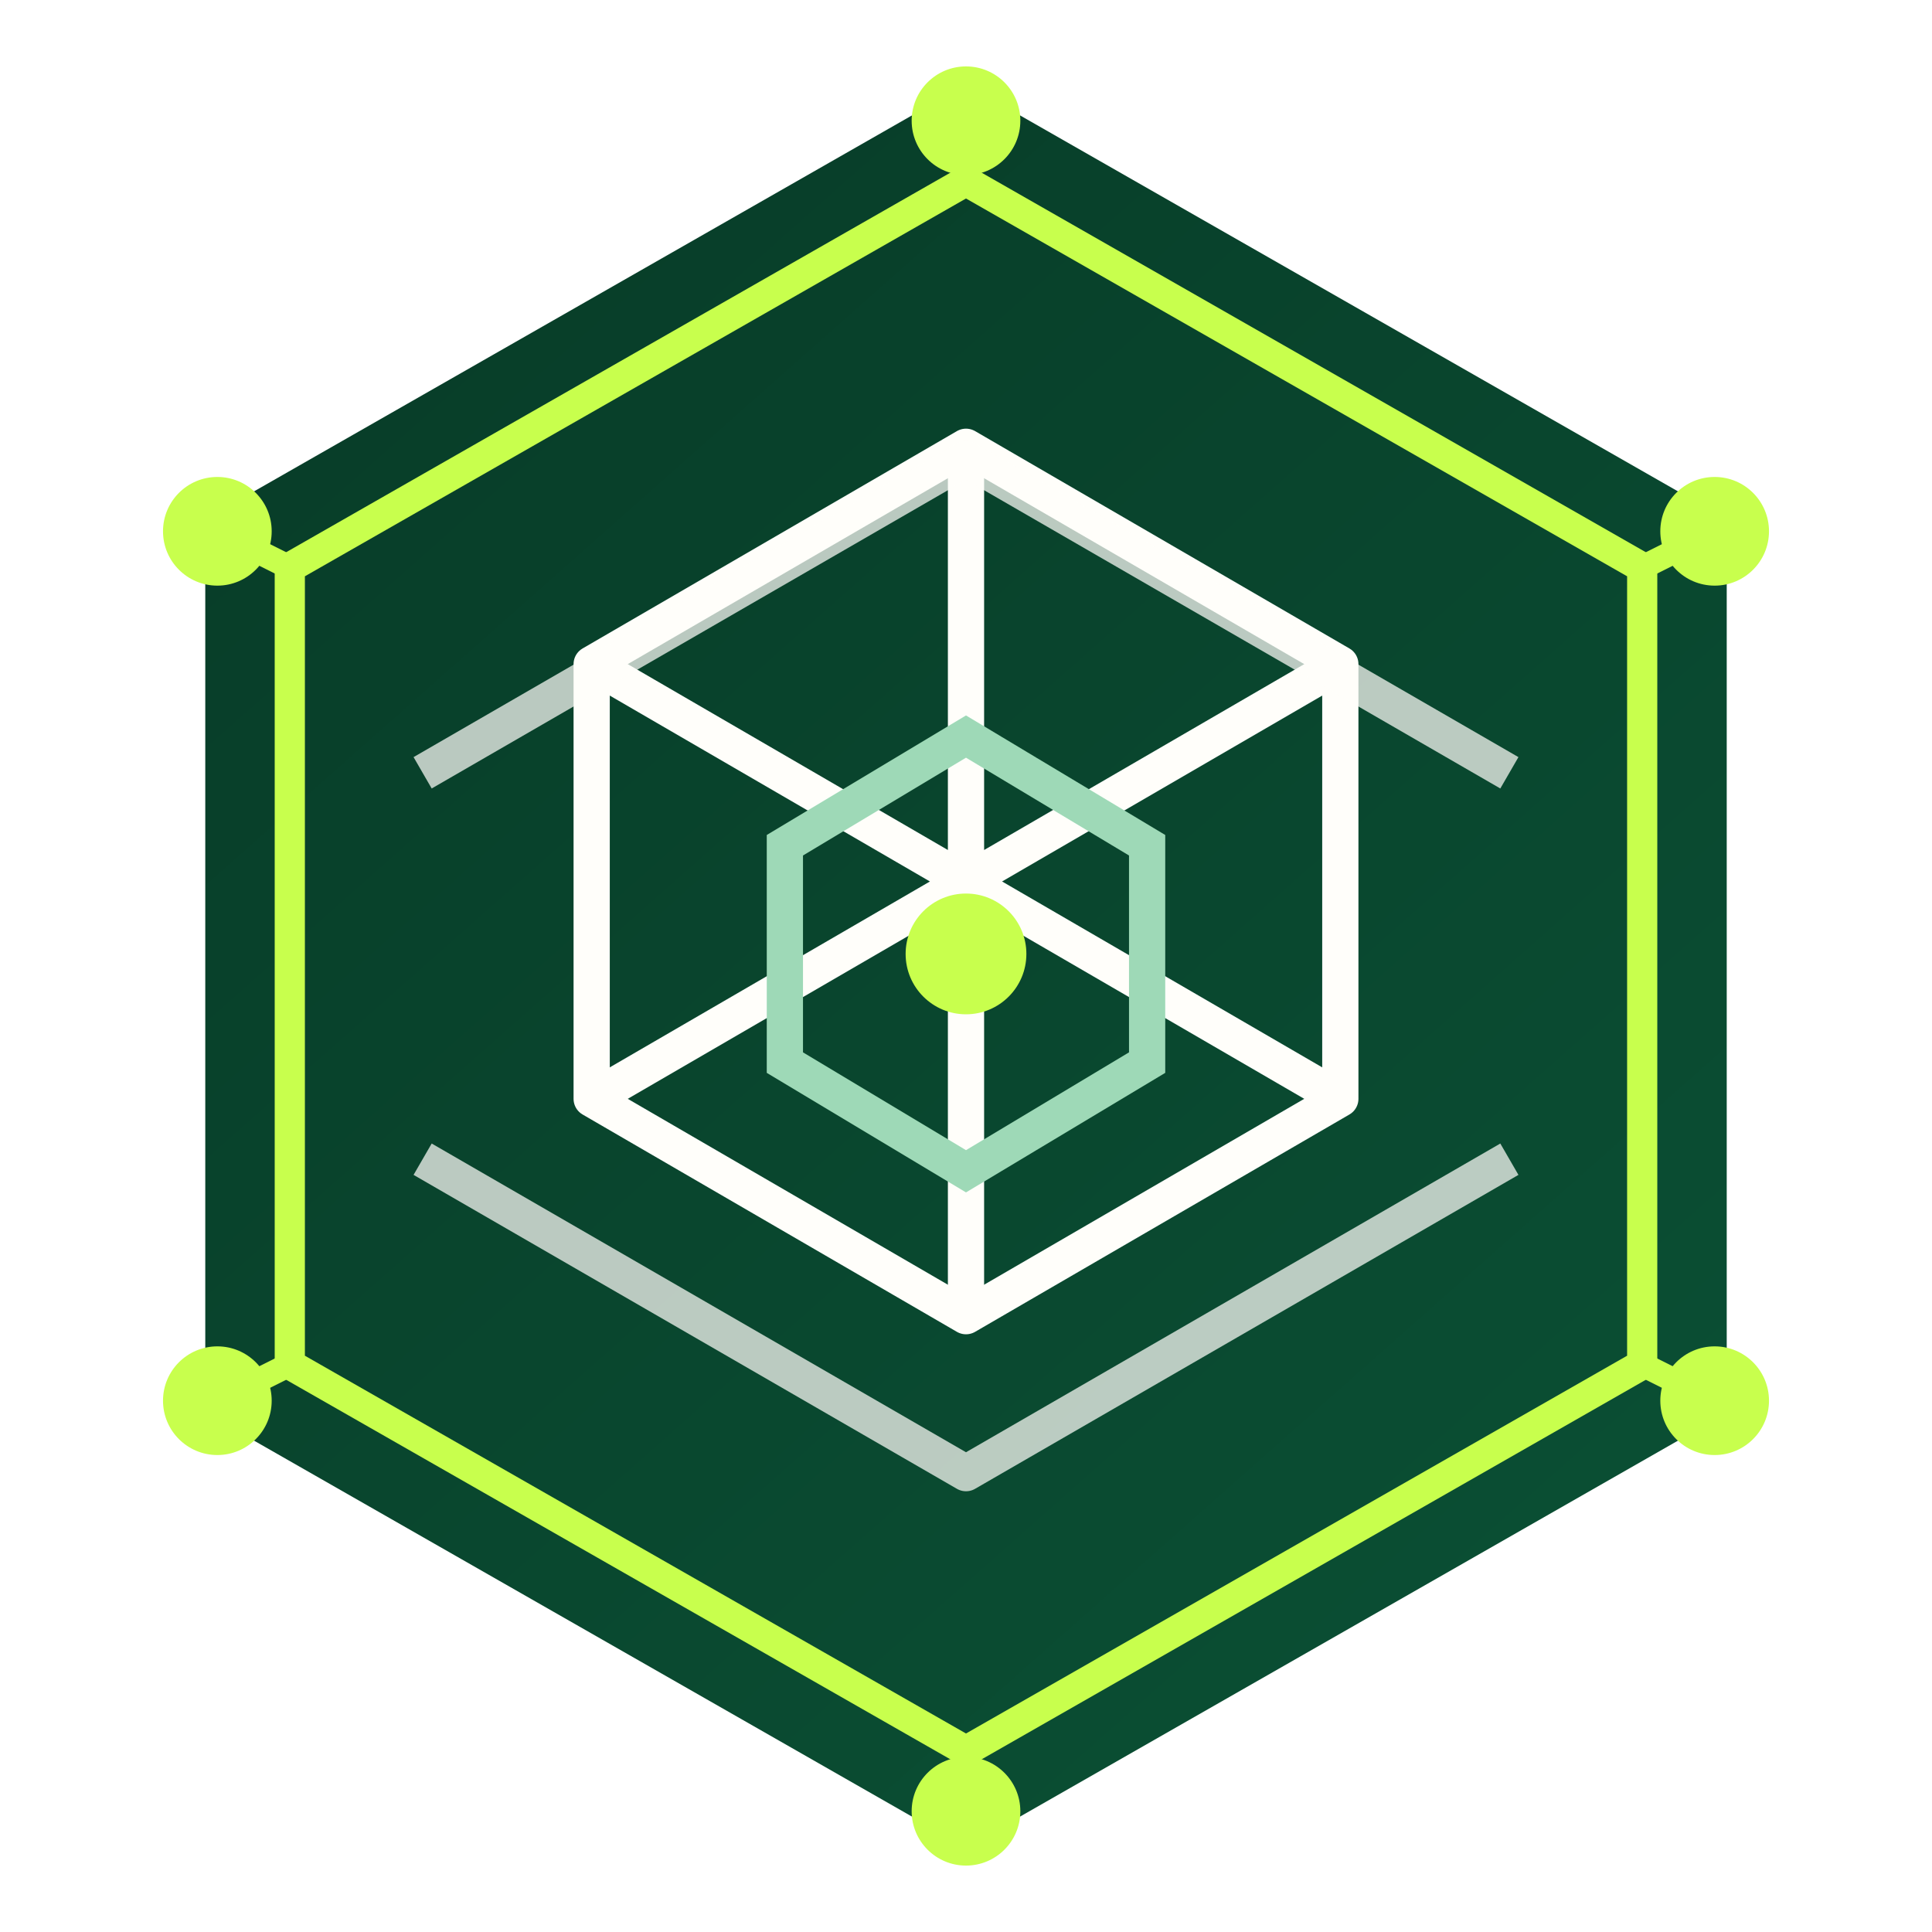
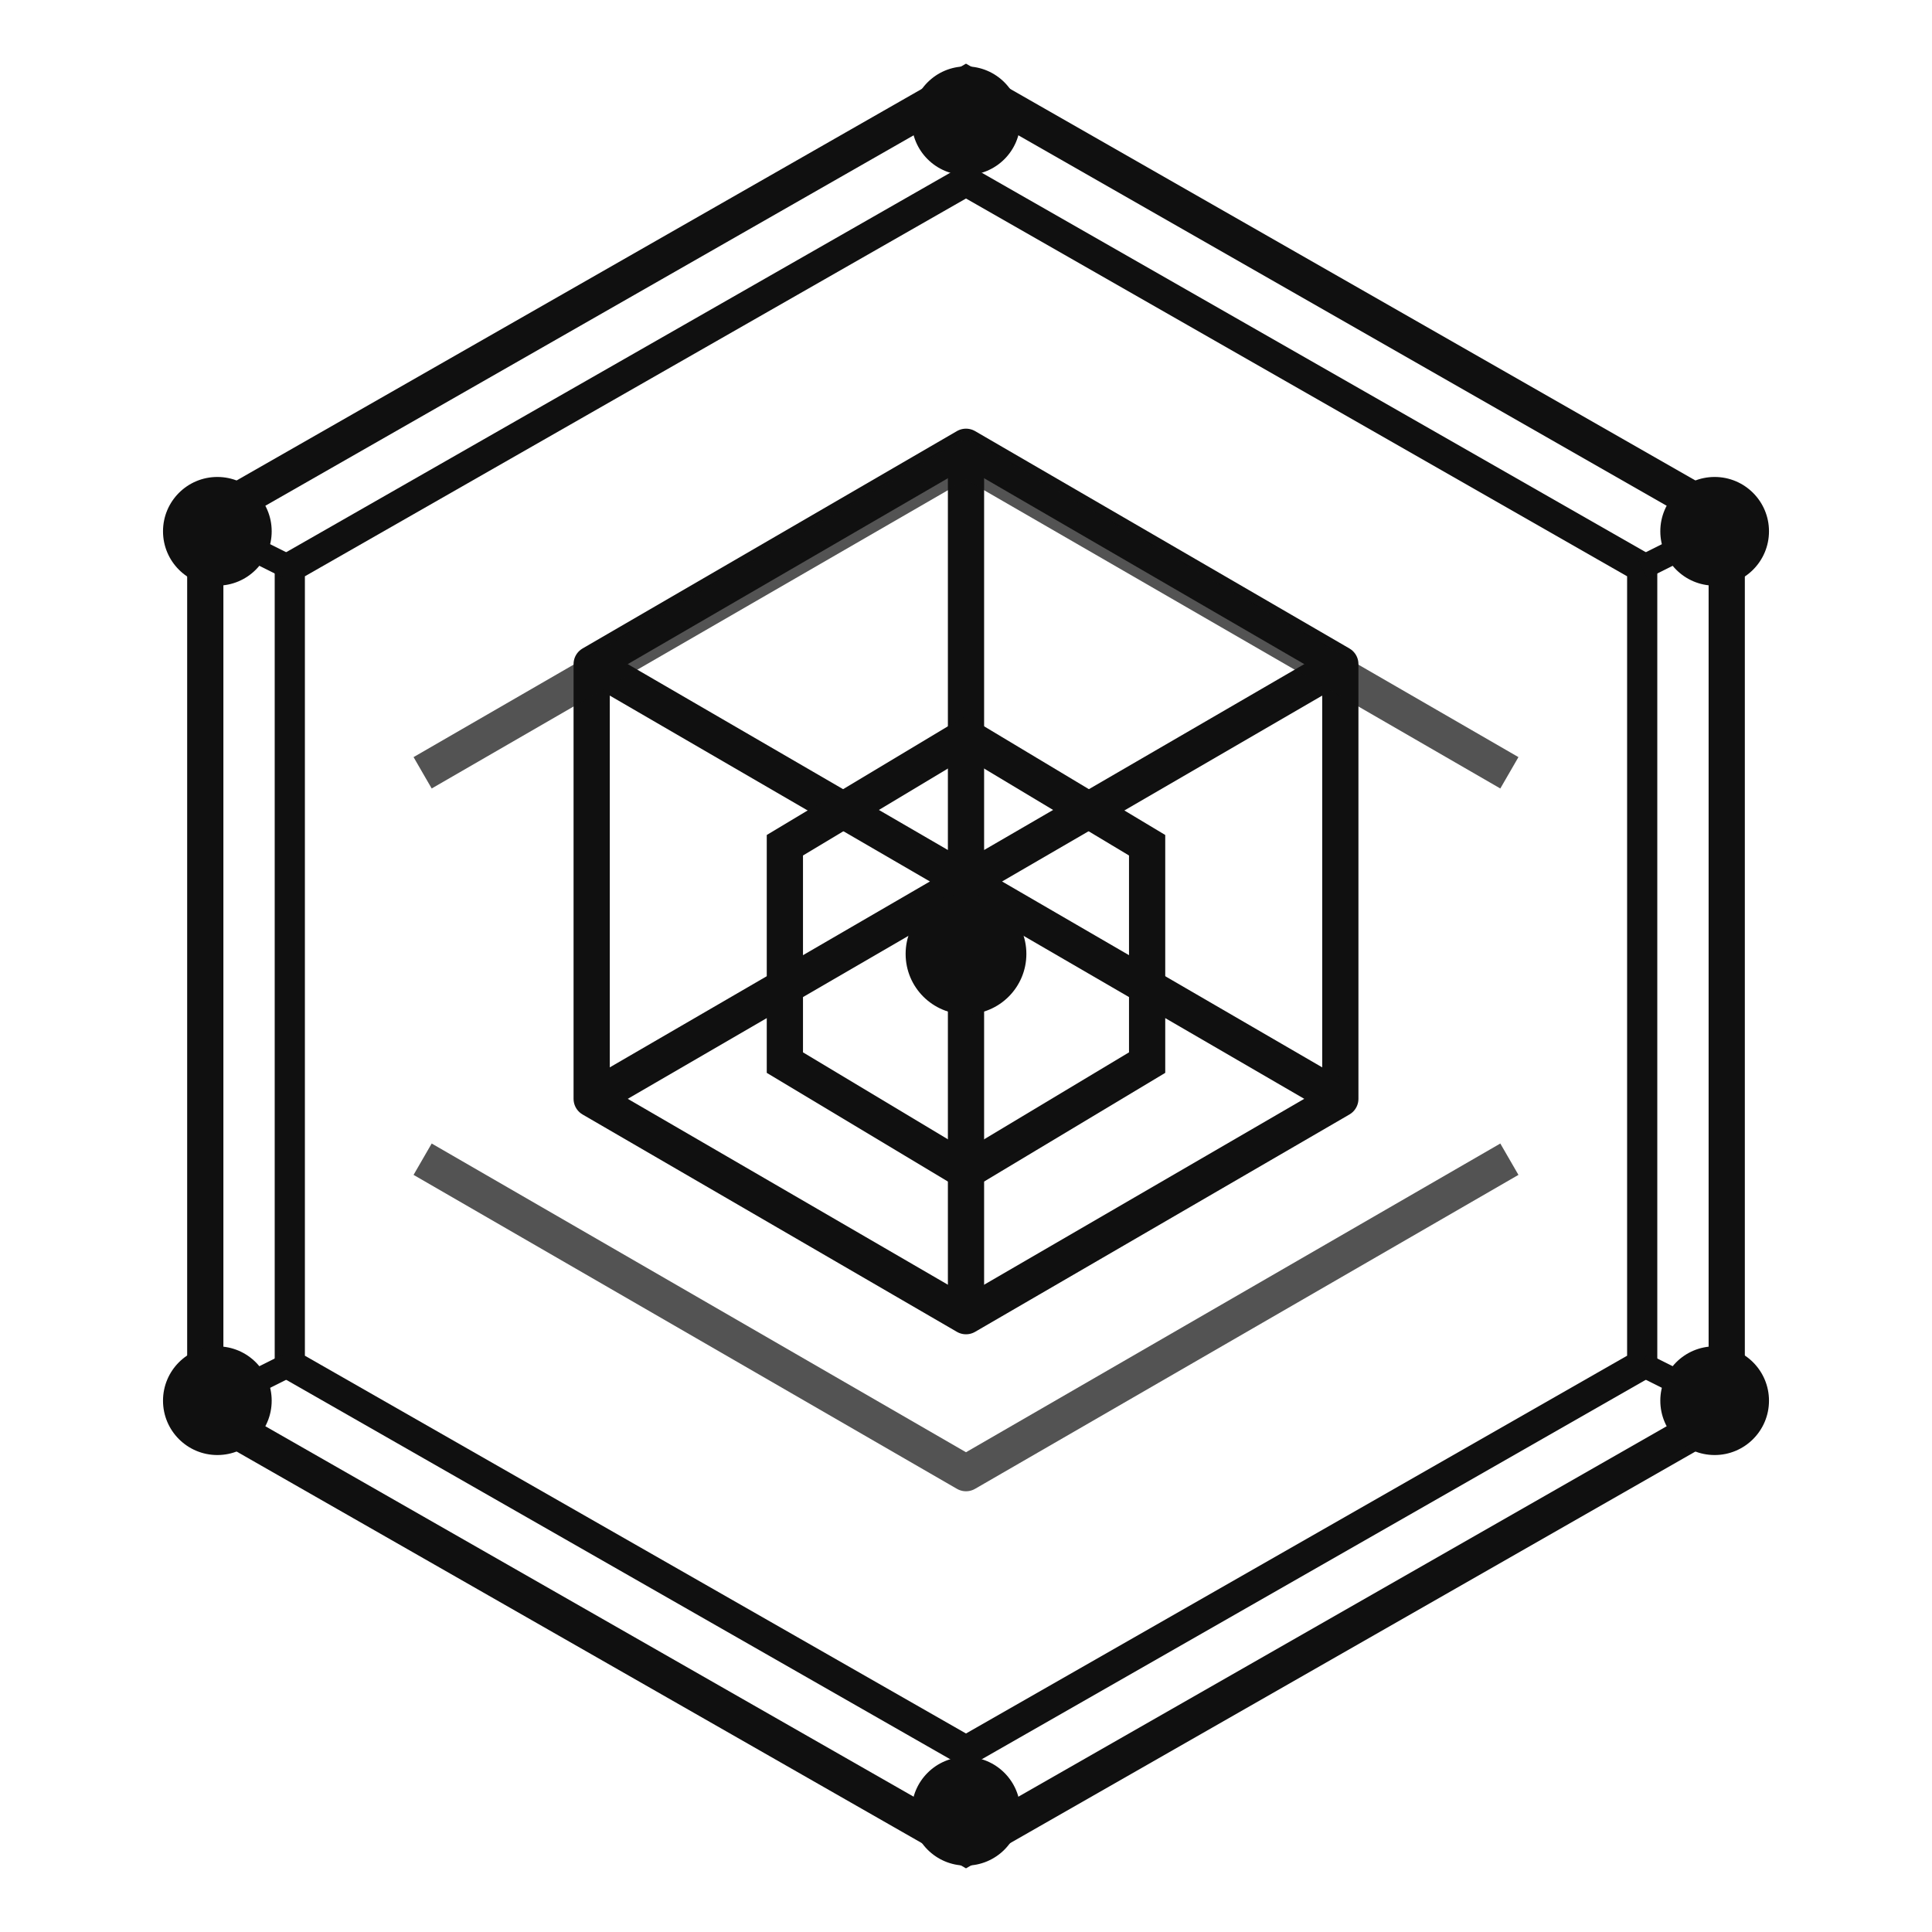
<svg xmlns="http://www.w3.org/2000/svg" viewBox="0 0 160 160" role="img" aria-labelledby="title desc">
-   <defs>
-     <linearGradient id="field" x1="18" y1="10" x2="142" y2="150" gradientUnits="userSpaceOnUse">
-       <stop stop-color="#073b27" />
-       <stop offset="1" stop-color="#0b5135" />
-     </linearGradient>
-   </defs>
-   <path d="M80 7 143 43v74l-63 36-63-36V43z" fill="url(#field)" />
-   <path d="M80 15 136 47v66l-56 32-56-32V47z" fill="none" stroke="#c8ff4d" stroke-width="2.5" />
-   <path d="M80 15v-5M136 47l6-3M136 113l6 3M80 145v7M24 113l-6 3M24 47l-6-3" stroke="#c8ff4d" stroke-width="2" />
-   <g fill="#c8ff4d">
+   <path d="M80 7 143 43v74l-63 36-63-36V43z" fill="none" stroke="#101010" stroke-width="3" />
+   <path d="M80 15 136 47v66l-56 32-56-32V47z" fill="none" stroke="#101010" stroke-width="2.5" />
+   <path d="M80 15v-5M136 47l6-3M136 113l6 3M80 145v7M24 113l-6 3M24 47l-6-3" stroke="#101010" stroke-width="2" />
+   <g fill="#101010">
    <circle cx="80" cy="10" r="4.5" />
    <circle cx="142" cy="44" r="4.5" />
    <circle cx="142" cy="116" r="4.5" />
    <circle cx="80" cy="150" r="4.5" />
    <circle cx="18" cy="116" r="4.5" />
    <circle cx="18" cy="44" r="4.5" />
  </g>
-   <g fill="none" stroke="#fffefa" stroke-width="3" stroke-linejoin="round">
+   <g fill="none" stroke="#101010" stroke-width="3" stroke-linejoin="round">
    <path d="M80 37 111 55v36l-31 18-31-18V55z" />
    <path d="M80 37v72M49 55l62 36M111 55 49 91" />
    <path d="m35 64 45-26 45 26M35 96l45 26 45-26" opacity=".72" />
  </g>
-   <path d="M80 61 95 70v18l-15 9-15-9V70z" fill="none" stroke="#9ed9b7" stroke-width="3" />
-   <circle cx="80" cy="79" r="5" fill="#c8ff4d" />
+   <path d="M80 61 95 70v18l-15 9-15-9V70z" fill="none" stroke="#101010" stroke-width="3" />
+   <circle cx="80" cy="79" r="5" fill="#101010" />
</svg>
